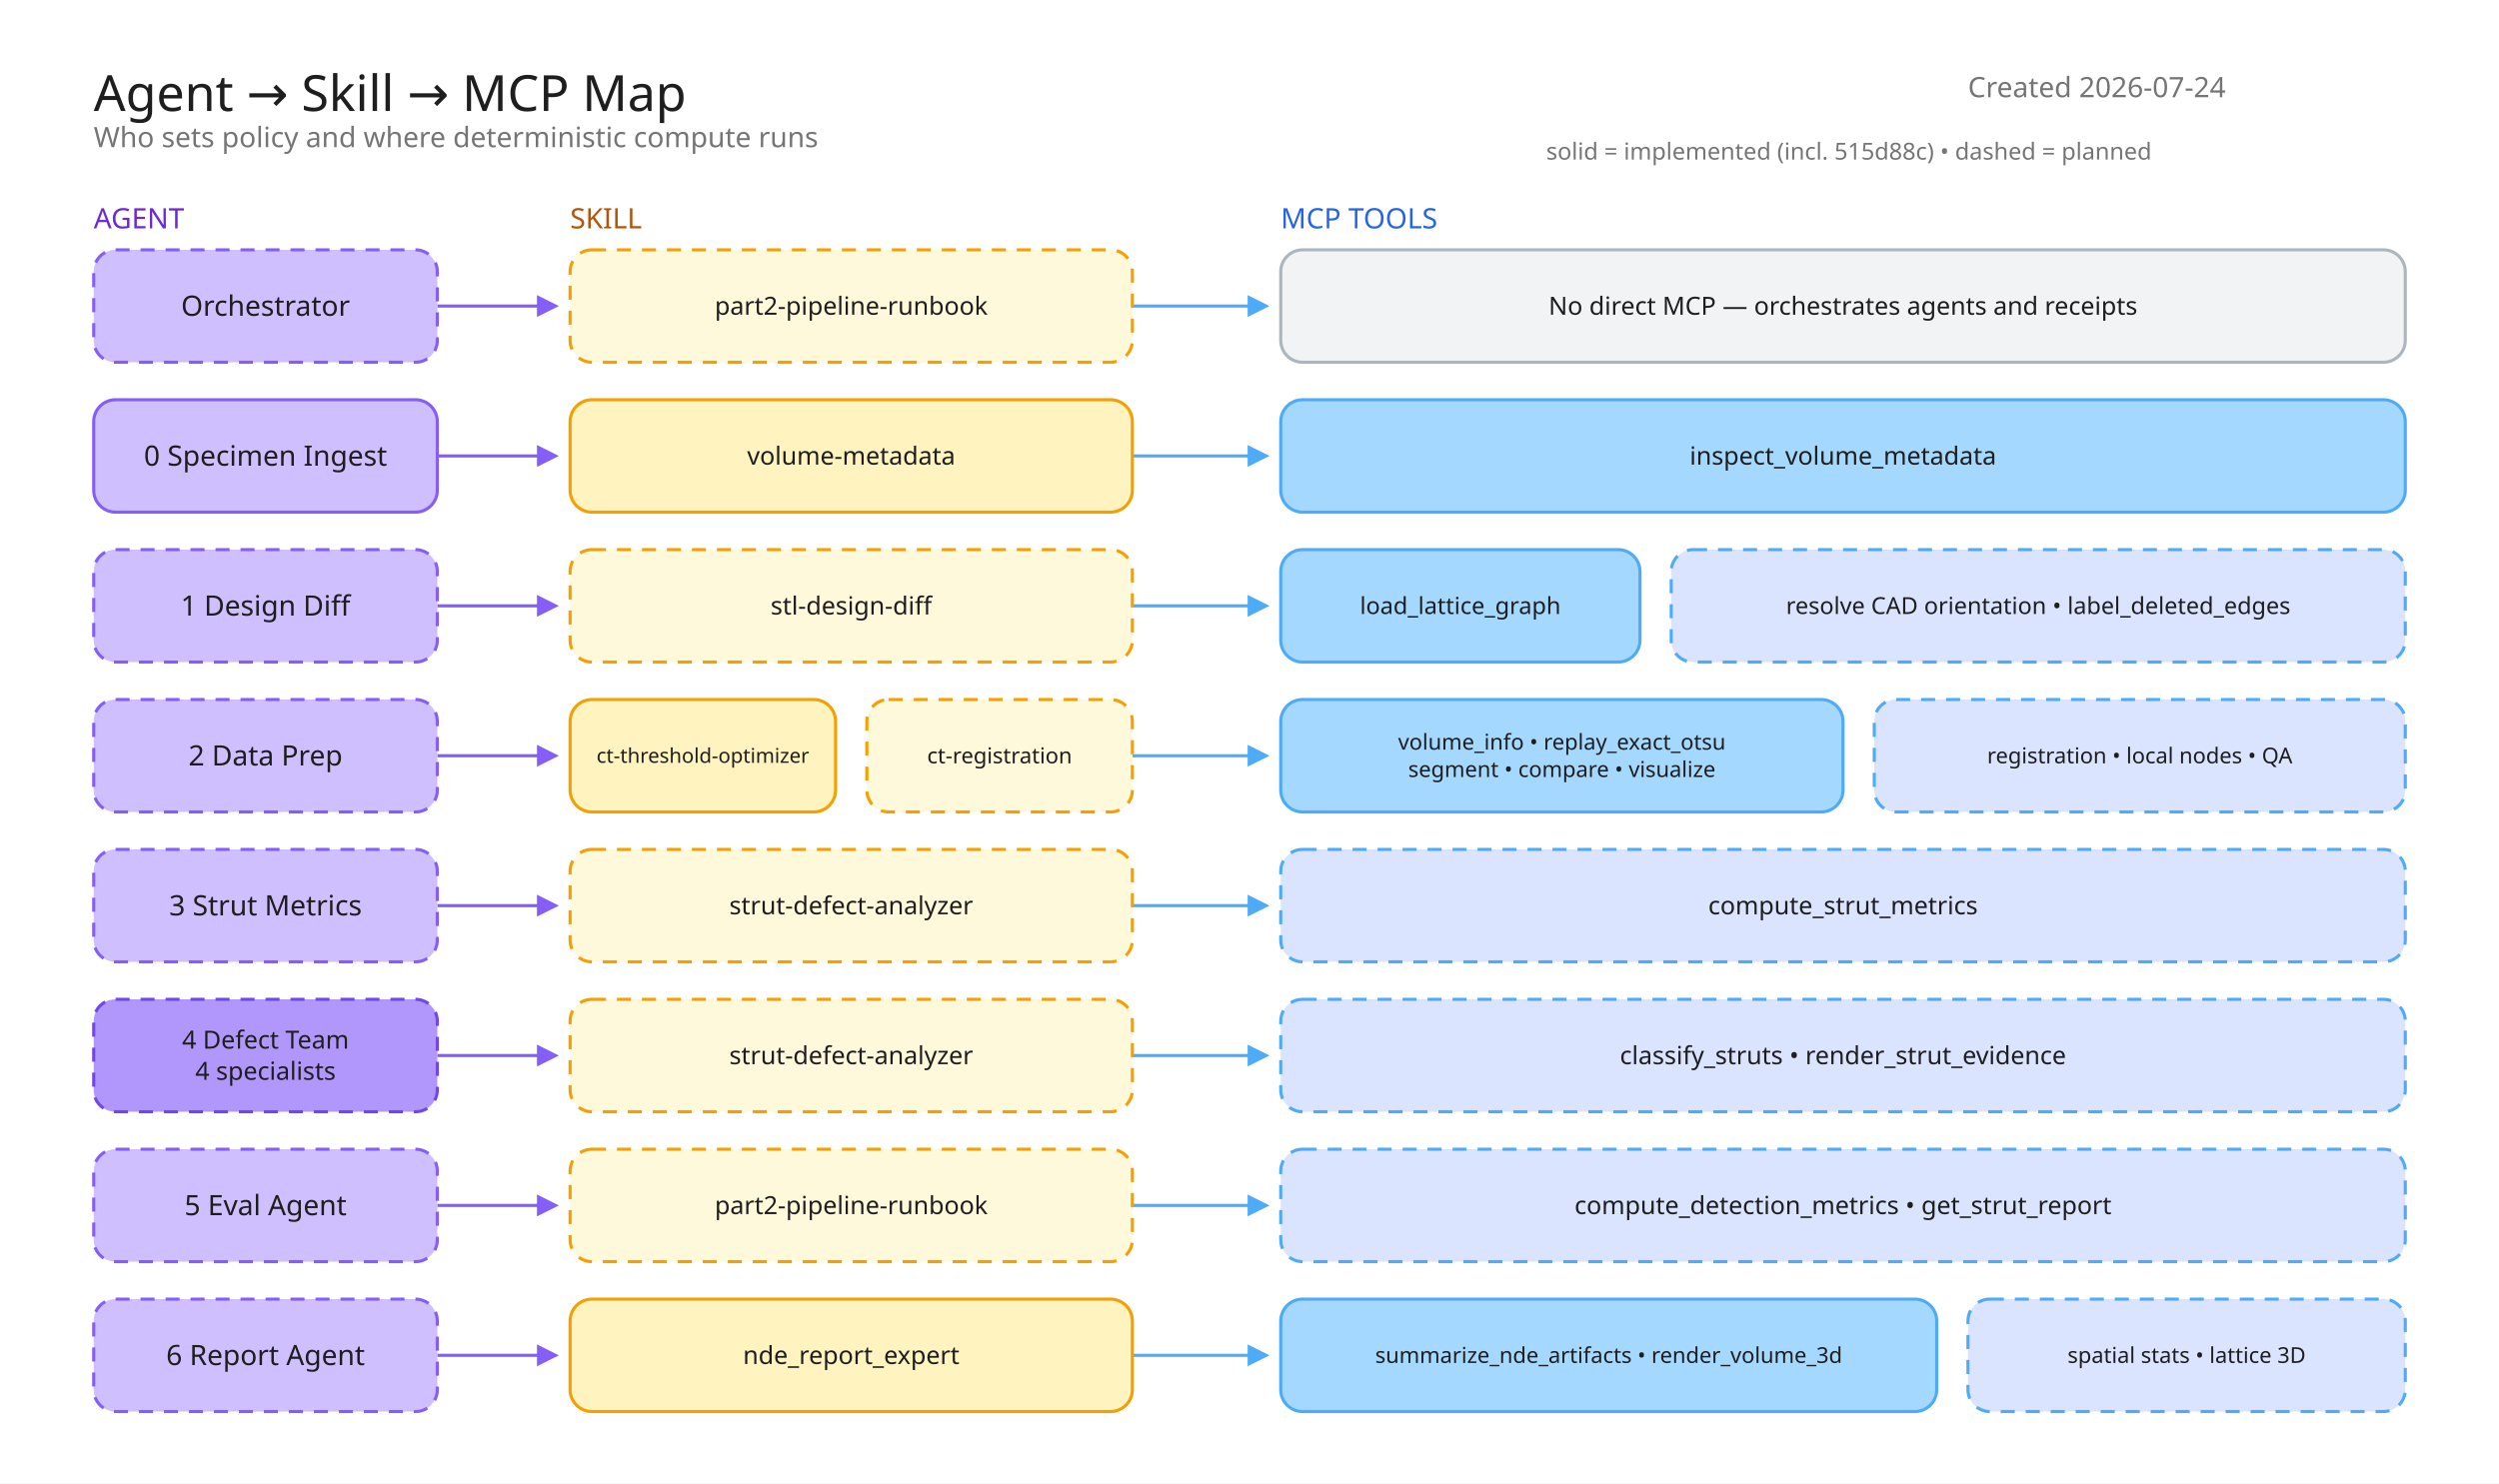
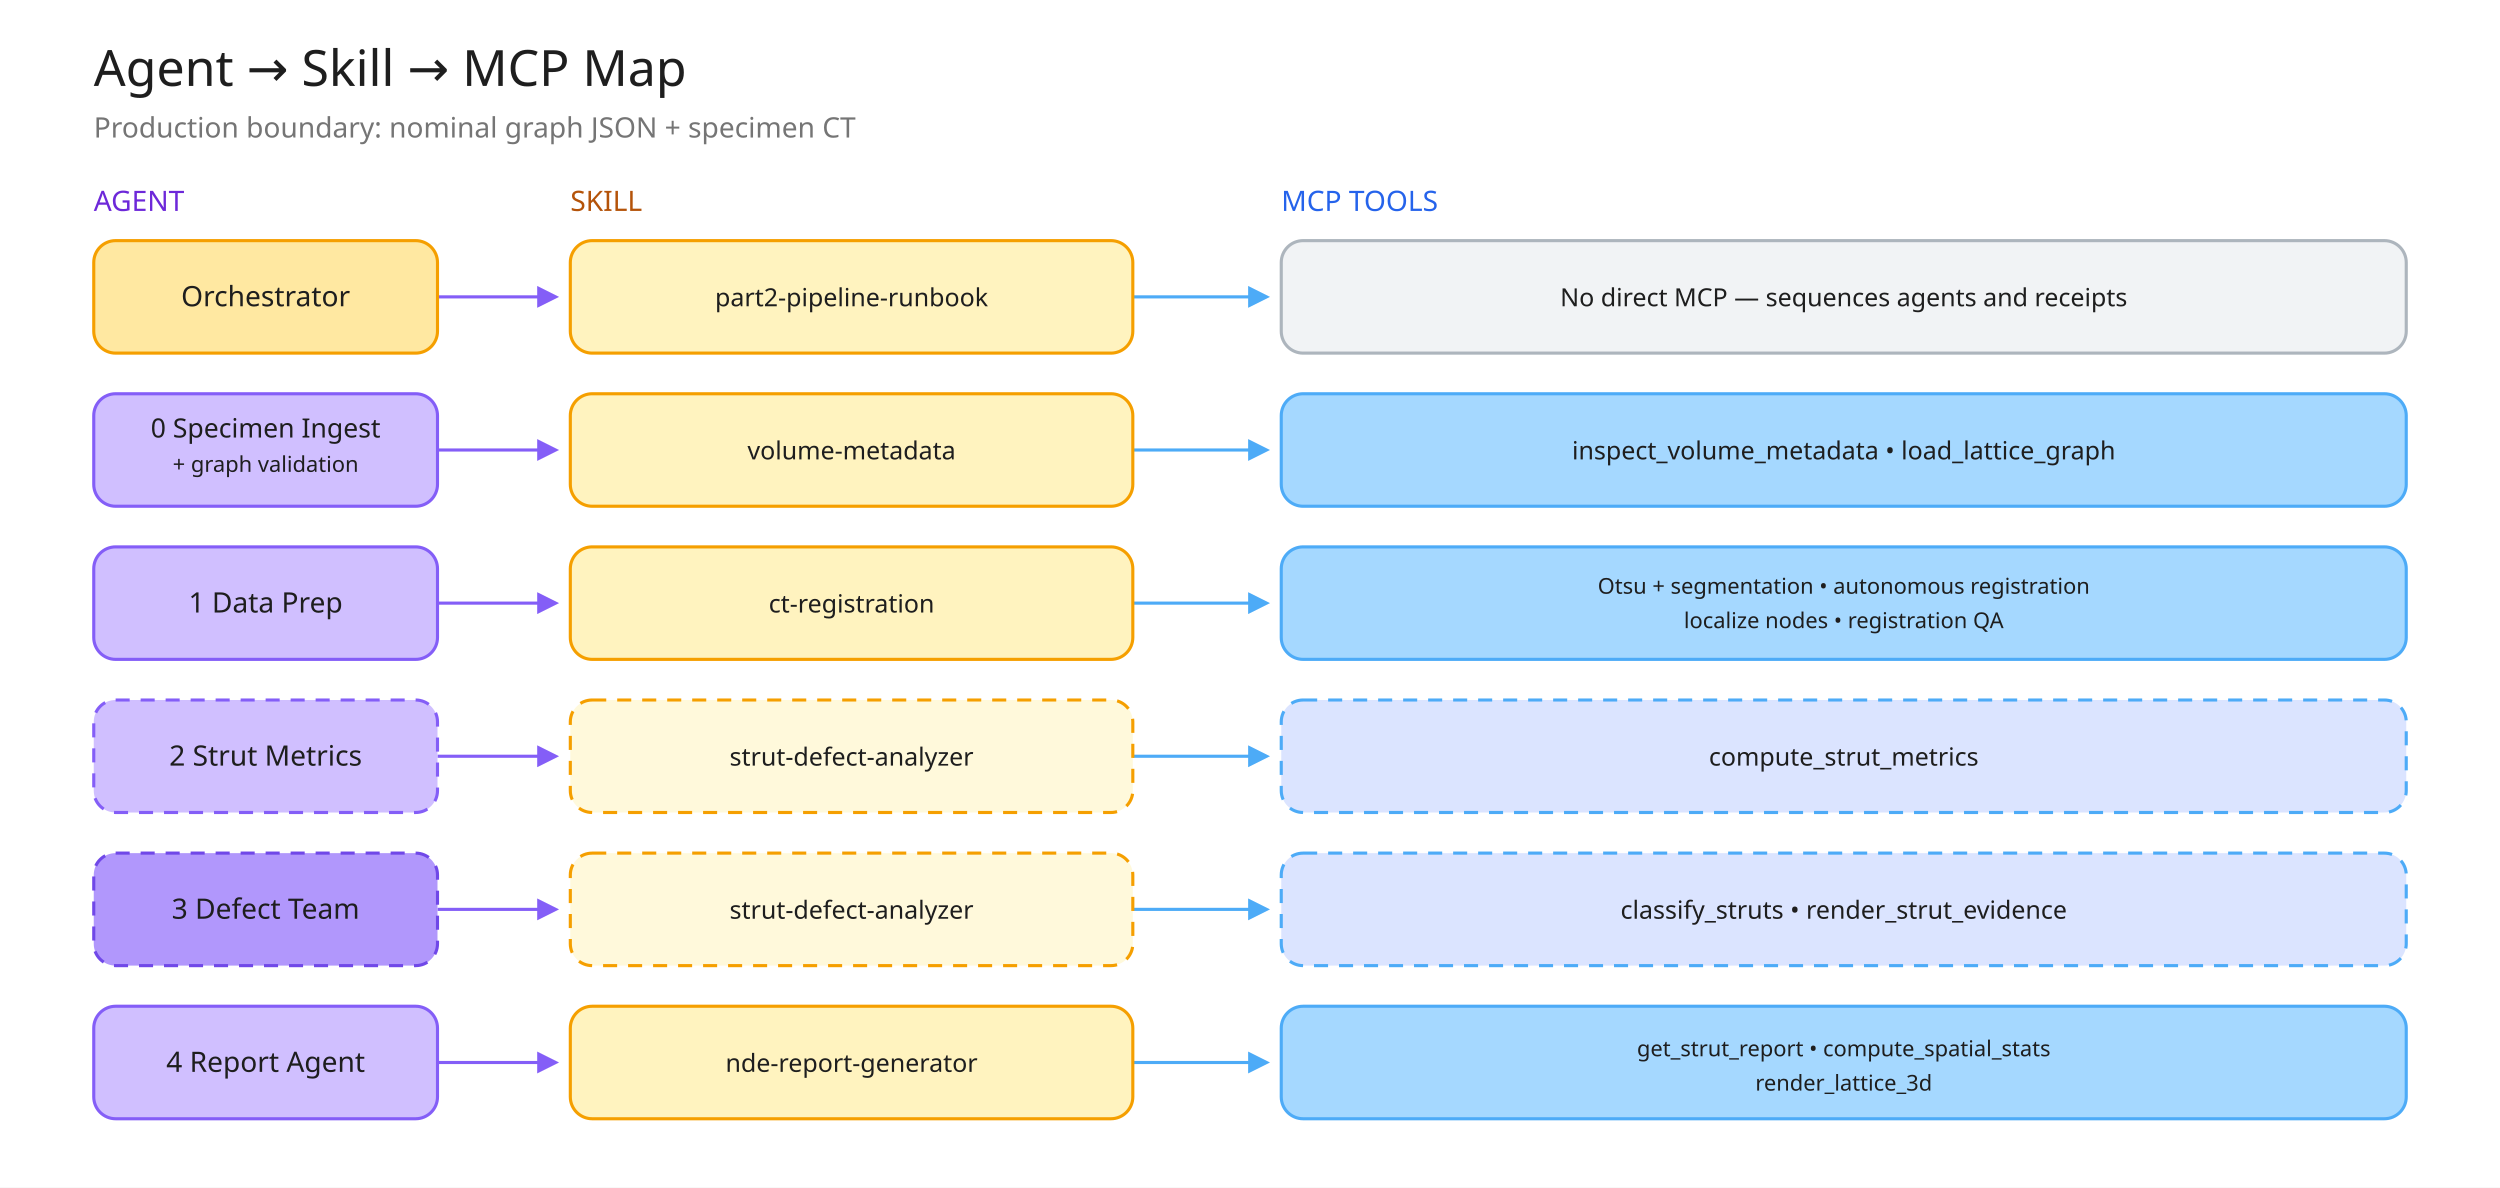
- <svg xmlns="http://www.w3.org/2000/svg" width="1600" height="950" viewBox="0 0 1600 950" role="img" aria-labelledby="diagram-title diagram-desc">
+ <svg xmlns="http://www.w3.org/2000/svg" width="1600" height="760" viewBox="0 0 1600 760" role="img" aria-labelledby="diagram-title diagram-desc">
  <defs>
    <marker id="arrow-purple" viewBox="0 0 10 10" refX="8" refY="5" markerWidth="7" markerHeight="7" orient="auto-start-reverse">
      <path d="M 0 0 L 10 5 L 0 10 z" fill="#845ef7" />
    </marker>
    <marker id="arrow-blue" viewBox="0 0 10 10" refX="8" refY="5" markerWidth="7" markerHeight="7" orient="auto-start-reverse">
      <path d="M 0 0 L 10 5 L 0 10 z" fill="#4dabf7" />
    </marker>
  </defs>
-   <rect width="1600" height="950" fill="#ffffff" />
-   <text x="60" y="60" fill="#1e1e1e" font-family="Virgil, 'Segoe Print', 'Comic Sans MS', sans-serif" font-size="32" text-anchor="start" dominant-baseline="middle">Agent → Skill → MCP Map</text>
-   <text x="60" y="88" fill="#757575" font-family="Virgil, 'Segoe Print', 'Comic Sans MS', sans-serif" font-size="18" text-anchor="start" dominant-baseline="middle">Who sets policy and where deterministic compute runs</text>
-   <text x="1260" y="56" fill="#757575" font-family="Virgil, 'Segoe Print', 'Comic Sans MS', sans-serif" font-size="18" text-anchor="start" dominant-baseline="middle">Created 2026-07-24</text>
-   <text x="990" y="97" fill="#757575" font-family="Virgil, 'Segoe Print', 'Comic Sans MS', sans-serif" font-size="15" text-anchor="start" dominant-baseline="middle">solid = implemented (incl. 515d88c)   •   dashed = planned</text>
-   <text x="60" y="140" fill="#6d28d9" font-family="Virgil, 'Segoe Print', 'Comic Sans MS', sans-serif" font-size="18" text-anchor="start" dominant-baseline="middle">AGENT</text>
-   <text x="365" y="140" fill="#b45309" font-family="Virgil, 'Segoe Print', 'Comic Sans MS', sans-serif" font-size="18" text-anchor="start" dominant-baseline="middle">SKILL</text>
-   <text x="820" y="140" fill="#2563eb" font-family="Virgil, 'Segoe Print', 'Comic Sans MS', sans-serif" font-size="18" text-anchor="start" dominant-baseline="middle">MCP TOOLS</text>
-   <line x1="280" y1="196" x2="355" y2="196" stroke="#845ef7" stroke-width="2" marker-end="url(#arrow-purple)" />
-   <line x1="725" y1="196" x2="810" y2="196" stroke="#4dabf7" stroke-width="2" marker-end="url(#arrow-blue)" />
-   <line x1="280" y1="292" x2="355" y2="292" stroke="#845ef7" stroke-width="2" marker-end="url(#arrow-purple)" />
-   <line x1="725" y1="292" x2="810" y2="292" stroke="#4dabf7" stroke-width="2" marker-end="url(#arrow-blue)" />
-   <line x1="280" y1="388" x2="355" y2="388" stroke="#845ef7" stroke-width="2" marker-end="url(#arrow-purple)" />
-   <line x1="725" y1="388" x2="810" y2="388" stroke="#4dabf7" stroke-width="2" marker-end="url(#arrow-blue)" />
-   <line x1="280" y1="484" x2="355" y2="484" stroke="#845ef7" stroke-width="2" marker-end="url(#arrow-purple)" />
-   <line x1="725" y1="484" x2="810" y2="484" stroke="#4dabf7" stroke-width="2" marker-end="url(#arrow-blue)" />
-   <line x1="280" y1="580" x2="355" y2="580" stroke="#845ef7" stroke-width="2" marker-end="url(#arrow-purple)" />
-   <line x1="725" y1="580" x2="810" y2="580" stroke="#4dabf7" stroke-width="2" marker-end="url(#arrow-blue)" />
-   <line x1="280" y1="676" x2="355" y2="676" stroke="#845ef7" stroke-width="2" marker-end="url(#arrow-purple)" />
-   <line x1="725" y1="676" x2="810" y2="676" stroke="#4dabf7" stroke-width="2" marker-end="url(#arrow-blue)" />
-   <line x1="280" y1="772" x2="355" y2="772" stroke="#845ef7" stroke-width="2" marker-end="url(#arrow-purple)" />
-   <line x1="725" y1="772" x2="810" y2="772" stroke="#4dabf7" stroke-width="2" marker-end="url(#arrow-blue)" />
-   <line x1="280" y1="868" x2="355" y2="868" stroke="#845ef7" stroke-width="2" marker-end="url(#arrow-purple)" />
-   <line x1="725" y1="868" x2="810" y2="868" stroke="#4dabf7" stroke-width="2" marker-end="url(#arrow-blue)" />
-   <rect x="60" y="160" width="220" height="72" rx="14" fill="#d0bfff" stroke="#845ef7" stroke-width="2" stroke-dasharray="9 7" />
-   <text x="170" y="196" fill="#1e1e1e" font-family="Virgil, 'Segoe Print', 'Comic Sans MS', sans-serif" font-size="18" text-anchor="middle" dominant-baseline="middle">Orchestrator</text>
-   <rect x="365" y="160" width="360" height="72" rx="14" fill="#fff9db" stroke="#f59f00" stroke-width="2" stroke-dasharray="9 7" />
-   <text x="545" y="196" fill="#1e1e1e" font-family="Virgil, 'Segoe Print', 'Comic Sans MS', sans-serif" font-size="16" text-anchor="middle" dominant-baseline="middle">part2-pipeline-runbook</text>
-   <rect x="820" y="160" width="720" height="72" rx="14" fill="#f1f3f5" stroke="#adb5bd" stroke-width="2" />
-   <text x="1180" y="196" fill="#1e1e1e" font-family="Virgil, 'Segoe Print', 'Comic Sans MS', sans-serif" font-size="16" text-anchor="middle" dominant-baseline="middle">No direct MCP — orchestrates agents and receipts</text>
-   <rect x="60" y="256" width="220" height="72" rx="14" fill="#d0bfff" stroke="#845ef7" stroke-width="2" />
-   <text x="170" y="292" fill="#1e1e1e" font-family="Virgil, 'Segoe Print', 'Comic Sans MS', sans-serif" font-size="18" text-anchor="middle" dominant-baseline="middle">0  Specimen Ingest</text>
-   <rect x="365" y="256" width="360" height="72" rx="14" fill="#fff3bf" stroke="#f59f00" stroke-width="2" />
-   <text x="545" y="292" fill="#1e1e1e" font-family="Virgil, 'Segoe Print', 'Comic Sans MS', sans-serif" font-size="16" text-anchor="middle" dominant-baseline="middle">volume-metadata</text>
-   <rect x="820" y="256" width="720" height="72" rx="14" fill="#a5d8ff" stroke="#4dabf7" stroke-width="2" />
-   <text x="1180" y="292" fill="#1e1e1e" font-family="Virgil, 'Segoe Print', 'Comic Sans MS', sans-serif" font-size="16" text-anchor="middle" dominant-baseline="middle">inspect_volume_metadata</text>
-   <rect x="60" y="352" width="220" height="72" rx="14" fill="#d0bfff" stroke="#845ef7" stroke-width="2" stroke-dasharray="9 7" />
-   <text x="170" y="388" fill="#1e1e1e" font-family="Virgil, 'Segoe Print', 'Comic Sans MS', sans-serif" font-size="18" text-anchor="middle" dominant-baseline="middle">1  Design Diff</text>
-   <rect x="365" y="352" width="360" height="72" rx="14" fill="#fff9db" stroke="#f59f00" stroke-width="2" stroke-dasharray="9 7" />
-   <text x="545" y="388" fill="#1e1e1e" font-family="Virgil, 'Segoe Print', 'Comic Sans MS', sans-serif" font-size="16" text-anchor="middle" dominant-baseline="middle">stl-design-diff</text>
-   <rect x="820" y="352" width="230" height="72" rx="14" fill="#a5d8ff" stroke="#4dabf7" stroke-width="2" />
-   <text x="935" y="388" fill="#1e1e1e" font-family="Virgil, 'Segoe Print', 'Comic Sans MS', sans-serif" font-size="15" text-anchor="middle" dominant-baseline="middle">load_lattice_graph</text>
-   <rect x="1070" y="352" width="470" height="72" rx="14" fill="#dbe4ff" stroke="#4dabf7" stroke-width="2" stroke-dasharray="9 7" />
-   <text x="1305" y="388" fill="#1e1e1e" font-family="Virgil, 'Segoe Print', 'Comic Sans MS', sans-serif" font-size="15" text-anchor="middle" dominant-baseline="middle">resolve CAD orientation  •  label_deleted_edges</text>
-   <rect x="60" y="448" width="220" height="72" rx="14" fill="#d0bfff" stroke="#845ef7" stroke-width="2" stroke-dasharray="9 7" />
-   <text x="170" y="484" fill="#1e1e1e" font-family="Virgil, 'Segoe Print', 'Comic Sans MS', sans-serif" font-size="18" text-anchor="middle" dominant-baseline="middle">2  Data Prep</text>
-   <rect x="365" y="448" width="170" height="72" rx="14" fill="#fff3bf" stroke="#f59f00" stroke-width="2" />
-   <text x="450" y="484" fill="#1e1e1e" font-family="Virgil, 'Segoe Print', 'Comic Sans MS', sans-serif" font-size="13" text-anchor="middle" dominant-baseline="middle">ct-threshold-optimizer</text>
-   <rect x="555" y="448" width="170" height="72" rx="14" fill="#fff9db" stroke="#f59f00" stroke-width="2" stroke-dasharray="9 7" />
-   <text x="640" y="484" fill="#1e1e1e" font-family="Virgil, 'Segoe Print', 'Comic Sans MS', sans-serif" font-size="14" text-anchor="middle" dominant-baseline="middle">ct-registration</text>
-   <rect x="820" y="448" width="360" height="72" rx="14" fill="#a5d8ff" stroke="#4dabf7" stroke-width="2" />
-   <text x="1000" y="475.25" fill="#1e1e1e" font-family="Virgil, 'Segoe Print', 'Comic Sans MS', sans-serif" font-size="14" text-anchor="middle" dominant-baseline="middle">volume_info  •  replay_exact_otsu</text>
-   <text x="1000" y="492.75" fill="#1e1e1e" font-family="Virgil, 'Segoe Print', 'Comic Sans MS', sans-serif" font-size="14" text-anchor="middle" dominant-baseline="middle">segment  •  compare  •  visualize</text>
-   <rect x="1200" y="448" width="340" height="72" rx="14" fill="#dbe4ff" stroke="#4dabf7" stroke-width="2" stroke-dasharray="9 7" />
-   <text x="1370" y="484" fill="#1e1e1e" font-family="Virgil, 'Segoe Print', 'Comic Sans MS', sans-serif" font-size="14" text-anchor="middle" dominant-baseline="middle">registration  •  local nodes  •  QA</text>
-   <rect x="60" y="544" width="220" height="72" rx="14" fill="#d0bfff" stroke="#845ef7" stroke-width="2" stroke-dasharray="9 7" />
-   <text x="170" y="580" fill="#1e1e1e" font-family="Virgil, 'Segoe Print', 'Comic Sans MS', sans-serif" font-size="18" text-anchor="middle" dominant-baseline="middle">3  Strut Metrics</text>
-   <rect x="365" y="544" width="360" height="72" rx="14" fill="#fff9db" stroke="#f59f00" stroke-width="2" stroke-dasharray="9 7" />
-   <text x="545" y="580" fill="#1e1e1e" font-family="Virgil, 'Segoe Print', 'Comic Sans MS', sans-serif" font-size="16" text-anchor="middle" dominant-baseline="middle">strut-defect-analyzer</text>
-   <rect x="820" y="544" width="720" height="72" rx="14" fill="#dbe4ff" stroke="#4dabf7" stroke-width="2" stroke-dasharray="9 7" />
-   <text x="1180" y="580" fill="#1e1e1e" font-family="Virgil, 'Segoe Print', 'Comic Sans MS', sans-serif" font-size="16" text-anchor="middle" dominant-baseline="middle">compute_strut_metrics</text>
-   <rect x="60" y="640" width="220" height="72" rx="14" fill="#b197fc" stroke="#7048e8" stroke-width="2" stroke-dasharray="9 7" />
-   <text x="170" y="666" fill="#1e1e1e" font-family="Virgil, 'Segoe Print', 'Comic Sans MS', sans-serif" font-size="16" text-anchor="middle" dominant-baseline="middle">4  Defect Team</text>
-   <text x="170" y="686" fill="#1e1e1e" font-family="Virgil, 'Segoe Print', 'Comic Sans MS', sans-serif" font-size="16" text-anchor="middle" dominant-baseline="middle">4 specialists</text>
-   <rect x="365" y="640" width="360" height="72" rx="14" fill="#fff9db" stroke="#f59f00" stroke-width="2" stroke-dasharray="9 7" />
-   <text x="545" y="676" fill="#1e1e1e" font-family="Virgil, 'Segoe Print', 'Comic Sans MS', sans-serif" font-size="16" text-anchor="middle" dominant-baseline="middle">strut-defect-analyzer</text>
-   <rect x="820" y="640" width="720" height="72" rx="14" fill="#dbe4ff" stroke="#4dabf7" stroke-width="2" stroke-dasharray="9 7" />
-   <text x="1180" y="676" fill="#1e1e1e" font-family="Virgil, 'Segoe Print', 'Comic Sans MS', sans-serif" font-size="16" text-anchor="middle" dominant-baseline="middle">classify_struts  •  render_strut_evidence</text>
-   <rect x="60" y="736" width="220" height="72" rx="14" fill="#d0bfff" stroke="#845ef7" stroke-width="2" stroke-dasharray="9 7" />
-   <text x="170" y="772" fill="#1e1e1e" font-family="Virgil, 'Segoe Print', 'Comic Sans MS', sans-serif" font-size="18" text-anchor="middle" dominant-baseline="middle">5  Eval Agent</text>
-   <rect x="365" y="736" width="360" height="72" rx="14" fill="#fff9db" stroke="#f59f00" stroke-width="2" stroke-dasharray="9 7" />
-   <text x="545" y="772" fill="#1e1e1e" font-family="Virgil, 'Segoe Print', 'Comic Sans MS', sans-serif" font-size="16" text-anchor="middle" dominant-baseline="middle">part2-pipeline-runbook</text>
-   <rect x="820" y="736" width="720" height="72" rx="14" fill="#dbe4ff" stroke="#4dabf7" stroke-width="2" stroke-dasharray="9 7" />
-   <text x="1180" y="772" fill="#1e1e1e" font-family="Virgil, 'Segoe Print', 'Comic Sans MS', sans-serif" font-size="16" text-anchor="middle" dominant-baseline="middle">compute_detection_metrics  •  get_strut_report</text>
-   <rect x="60" y="832" width="220" height="72" rx="14" fill="#d0bfff" stroke="#845ef7" stroke-width="2" stroke-dasharray="9 7" />
-   <text x="170" y="868" fill="#1e1e1e" font-family="Virgil, 'Segoe Print', 'Comic Sans MS', sans-serif" font-size="18" text-anchor="middle" dominant-baseline="middle">6  Report Agent</text>
-   <rect x="365" y="832" width="360" height="72" rx="14" fill="#fff3bf" stroke="#f59f00" stroke-width="2" />
-   <text x="545" y="868" fill="#1e1e1e" font-family="Virgil, 'Segoe Print', 'Comic Sans MS', sans-serif" font-size="16" text-anchor="middle" dominant-baseline="middle">nde_report_expert</text>
-   <rect x="820" y="832" width="420" height="72" rx="14" fill="#a5d8ff" stroke="#4dabf7" stroke-width="2" />
-   <text x="1030" y="868" fill="#1e1e1e" font-family="Virgil, 'Segoe Print', 'Comic Sans MS', sans-serif" font-size="14" text-anchor="middle" dominant-baseline="middle">summarize_nde_artifacts  •  render_volume_3d</text>
-   <rect x="1260" y="832" width="280" height="72" rx="14" fill="#dbe4ff" stroke="#4dabf7" stroke-width="2" stroke-dasharray="9 7" />
-   <text x="1400" y="868" fill="#1e1e1e" font-family="Virgil, 'Segoe Print', 'Comic Sans MS', sans-serif" font-size="14" text-anchor="middle" dominant-baseline="middle">spatial stats  •  lattice 3D</text>
+   <rect width="1600" height="760" fill="#ffffff" />
+   <text x="60" y="55" fill="#1e1e1e" font-family="Virgil, 'Segoe Print', 'Comic Sans MS', sans-serif" font-size="32">Agent → Skill → MCP Map</text>
+   <text x="60" y="88" fill="#757575" font-family="Virgil, 'Segoe Print', 'Comic Sans MS', sans-serif" font-size="18">Production boundary: nominal graph JSON + specimen CT</text>
+   <text x="60" y="135" fill="#6d28d9" font-family="Virgil, 'Segoe Print', 'Comic Sans MS', sans-serif" font-size="18">AGENT</text>
+   <text x="365" y="135" fill="#b45309" font-family="Virgil, 'Segoe Print', 'Comic Sans MS', sans-serif" font-size="18">SKILL</text>
+   <text x="820" y="135" fill="#2563eb" font-family="Virgil, 'Segoe Print', 'Comic Sans MS', sans-serif" font-size="18">MCP TOOLS</text>
+   <g stroke-width="2">
+     <g fill="none">
+       <path d="M 280 190 L 355 190" stroke="#845ef7" marker-end="url(#arrow-purple)" />
+       <path d="M 725 190 L 810 190" stroke="#4dabf7" marker-end="url(#arrow-blue)" />
+       <path d="M 280 288 L 355 288" stroke="#845ef7" marker-end="url(#arrow-purple)" />
+       <path d="M 725 288 L 810 288" stroke="#4dabf7" marker-end="url(#arrow-blue)" />
+       <path d="M 280 386 L 355 386" stroke="#845ef7" marker-end="url(#arrow-purple)" />
+       <path d="M 725 386 L 810 386" stroke="#4dabf7" marker-end="url(#arrow-blue)" />
+       <path d="M 280 484 L 355 484" stroke="#845ef7" marker-end="url(#arrow-purple)" />
+       <path d="M 725 484 L 810 484" stroke="#4dabf7" marker-end="url(#arrow-blue)" />
+       <path d="M 280 582 L 355 582" stroke="#845ef7" marker-end="url(#arrow-purple)" />
+       <path d="M 725 582 L 810 582" stroke="#4dabf7" marker-end="url(#arrow-blue)" />
+       <path d="M 280 680 L 355 680" stroke="#845ef7" marker-end="url(#arrow-purple)" />
+       <path d="M 725 680 L 810 680" stroke="#4dabf7" marker-end="url(#arrow-blue)" />
+     </g>
+     <g font-family="Virgil, 'Segoe Print', 'Comic Sans MS', sans-serif" text-anchor="middle" fill="#1e1e1e">
+       <rect x="60" y="154" width="220" height="72" rx="14" fill="#ffe8a1" stroke="#f59f00" />
+       <text x="170" y="196" font-size="18">Orchestrator</text>
+       <rect x="365" y="154" width="360" height="72" rx="14" fill="#fff3bf" stroke="#f59f00" />
+       <text x="545" y="196" font-size="16">part2-pipeline-runbook</text>
+       <rect x="820" y="154" width="720" height="72" rx="14" fill="#f1f3f5" stroke="#adb5bd" />
+       <text x="1180" y="196" font-size="16">No direct MCP — sequences agents and receipts</text>
+       <rect x="60" y="252" width="220" height="72" rx="14" fill="#d0bfff" stroke="#845ef7" />
+       <text x="170" y="280" font-size="17">0  Specimen Ingest</text>
+       <text x="170" y="302" font-size="14">+ graph validation</text>
+       <rect x="365" y="252" width="360" height="72" rx="14" fill="#fff3bf" stroke="#f59f00" />
+       <text x="545" y="294" font-size="16">volume-metadata</text>
+       <rect x="820" y="252" width="720" height="72" rx="14" fill="#a5d8ff" stroke="#4dabf7" />
+       <text x="1180" y="294" font-size="16">inspect_volume_metadata  •  load_lattice_graph</text>
+       <rect x="60" y="350" width="220" height="72" rx="14" fill="#d0bfff" stroke="#845ef7" />
+       <text x="170" y="392" font-size="18">1  Data Prep</text>
+       <rect x="365" y="350" width="360" height="72" rx="14" fill="#fff3bf" stroke="#f59f00" />
+       <text x="545" y="392" font-size="16">ct-registration</text>
+       <rect x="820" y="350" width="720" height="72" rx="14" fill="#a5d8ff" stroke="#4dabf7" />
+       <text x="1180" y="380" font-size="14">Otsu + segmentation  •  autonomous registration</text>
+       <text x="1180" y="402" font-size="14">localize nodes  •  registration QA</text>
+       <rect x="60" y="448" width="220" height="72" rx="14" fill="#d0bfff" stroke="#845ef7" stroke-dasharray="9 7" />
+       <text x="170" y="490" font-size="18">2  Strut Metrics</text>
+       <rect x="365" y="448" width="360" height="72" rx="14" fill="#fff9db" stroke="#f59f00" stroke-dasharray="9 7" />
+       <text x="545" y="490" font-size="16">strut-defect-analyzer</text>
+       <rect x="820" y="448" width="720" height="72" rx="14" fill="#dbe4ff" stroke="#4dabf7" stroke-dasharray="9 7" />
+       <text x="1180" y="490" font-size="16">compute_strut_metrics</text>
+       <rect x="60" y="546" width="220" height="72" rx="14" fill="#b197fc" stroke="#7048e8" stroke-dasharray="9 7" />
+       <text x="170" y="588" font-size="18">3  Defect Team</text>
+       <rect x="365" y="546" width="360" height="72" rx="14" fill="#fff9db" stroke="#f59f00" stroke-dasharray="9 7" />
+       <text x="545" y="588" font-size="16">strut-defect-analyzer</text>
+       <rect x="820" y="546" width="720" height="72" rx="14" fill="#dbe4ff" stroke="#4dabf7" stroke-dasharray="9 7" />
+       <text x="1180" y="588" font-size="16">classify_struts  •  render_strut_evidence</text>
+       <rect x="60" y="644" width="220" height="72" rx="14" fill="#d0bfff" stroke="#845ef7" />
+       <text x="170" y="686" font-size="18">4  Report Agent</text>
+       <rect x="365" y="644" width="360" height="72" rx="14" fill="#fff3bf" stroke="#f59f00" />
+       <text x="545" y="686" font-size="16">nde-report-generator</text>
+       <rect x="820" y="644" width="720" height="72" rx="14" fill="#a5d8ff" stroke="#4dabf7" />
+       <text x="1180" y="676" font-size="14">get_strut_report  •  compute_spatial_stats</text>
+       <text x="1180" y="698" font-size="14">render_lattice_3d</text>
+     </g>
+   </g>
</svg>
